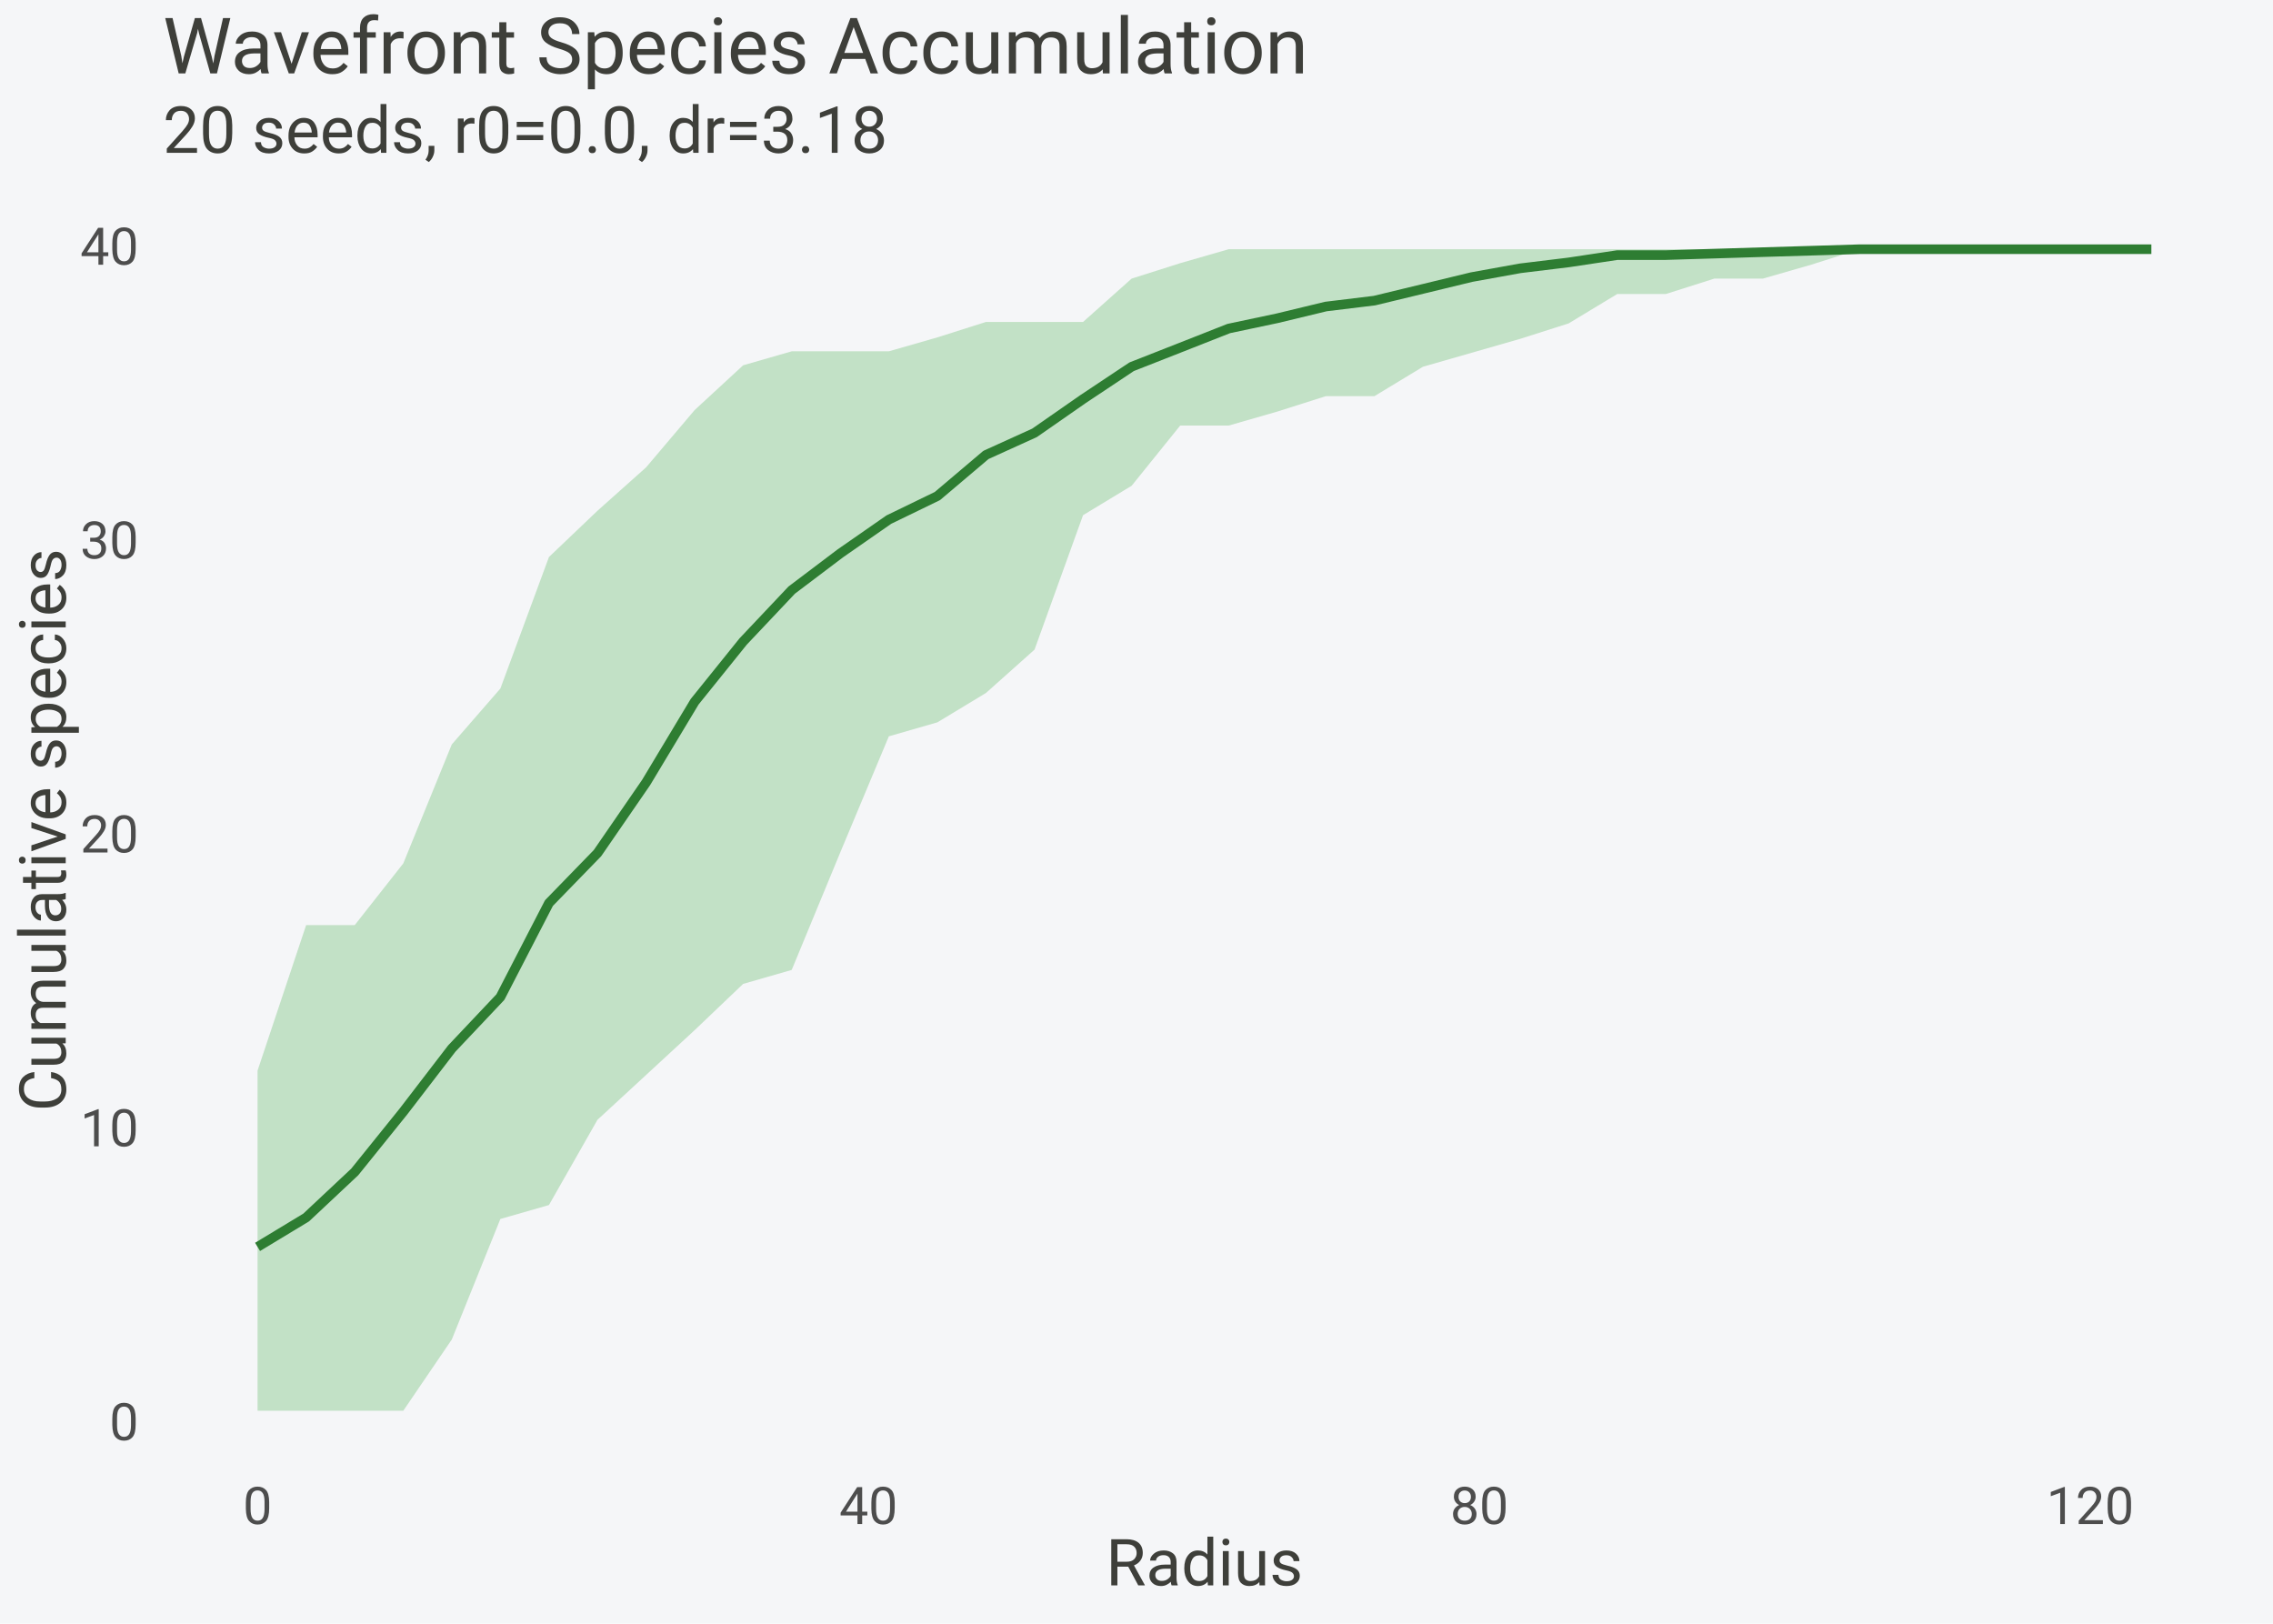
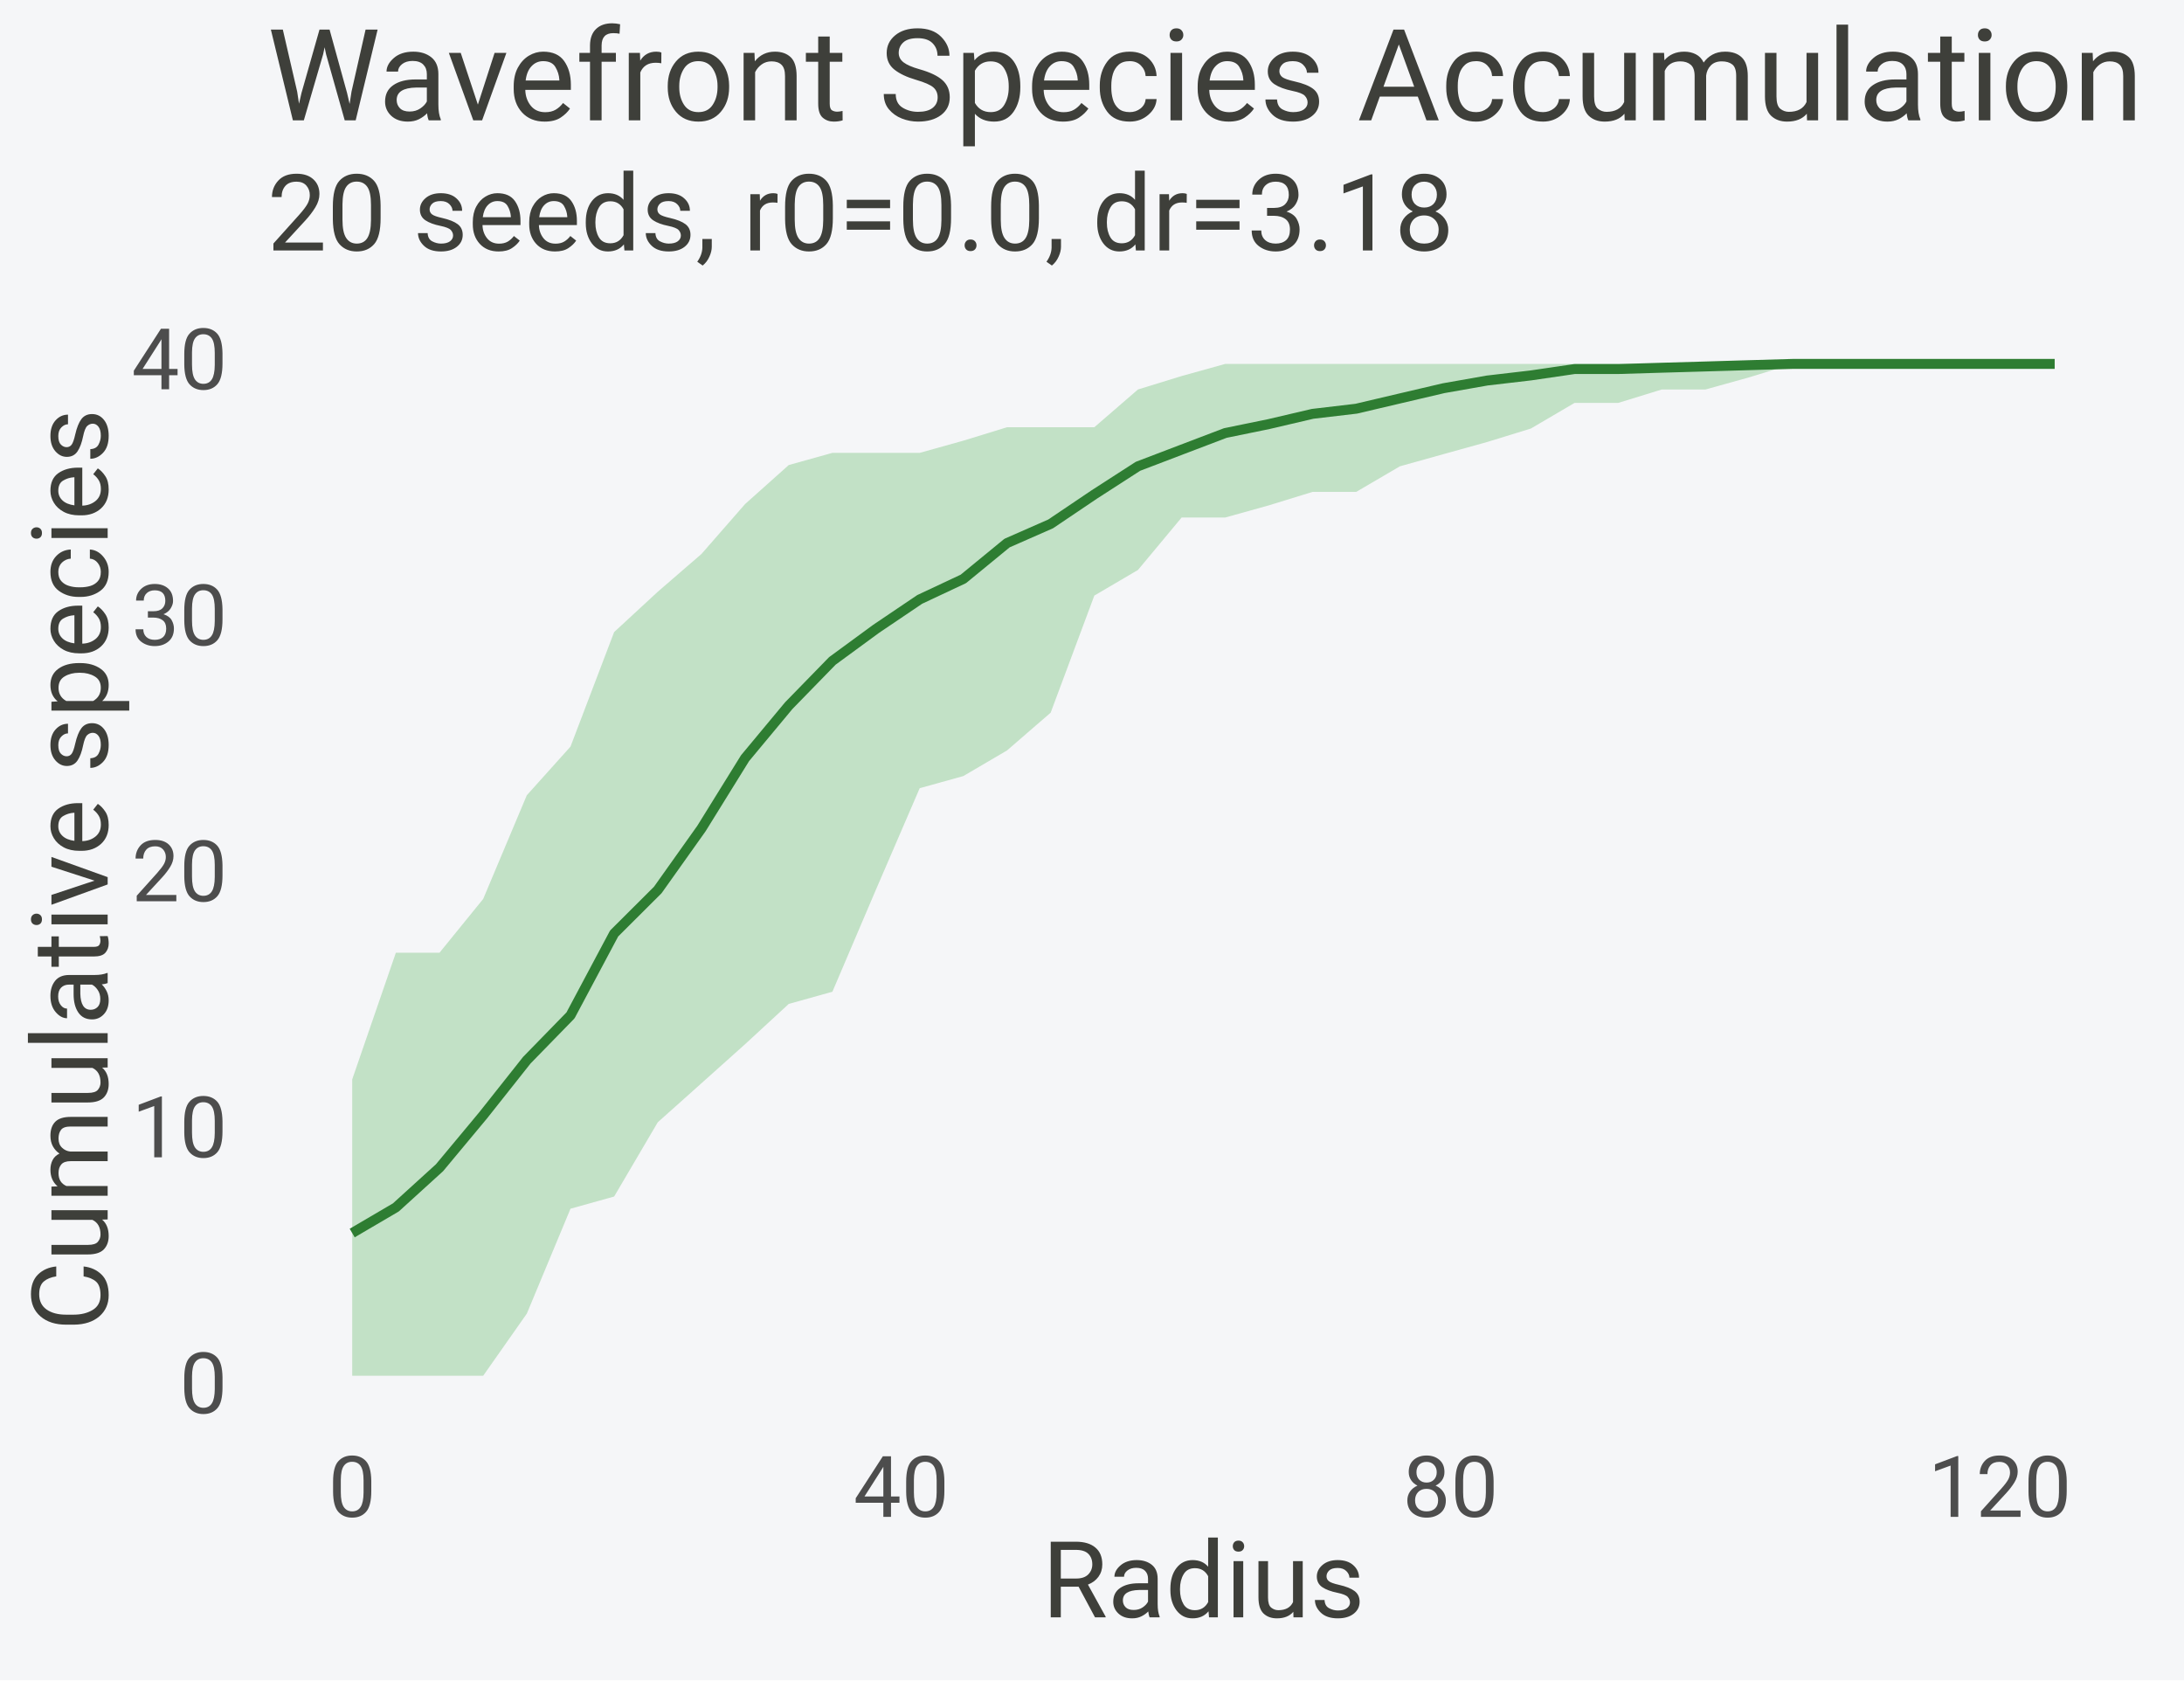
- <svg xmlns="http://www.w3.org/2000/svg" width="504.00pt" height="360.00pt" viewBox="0 0 504.00 360.00">
+ <svg xmlns="http://www.w3.org/2000/svg" width="468.00pt" height="360.00pt" viewBox="0 0 468.00 360.00">
  <g class="svglite">
    <defs>
      <style type="text/css">
    /* theme-aware-processed */
    .svglite line, .svglite polyline, .svglite polygon, .svglite path, .svglite circle {
      fill: none;
      stroke: #3E3F3A;
      stroke-linecap: round;
      stroke-linejoin: round;
      stroke-miterlimit: 10.00;
    }
    .svglite &gt; g &gt; rect {
      fill: none;
      stroke: #3E3F3A;
      stroke-linecap: round;
      stroke-linejoin: round;
      stroke-miterlimit: 10.00;
    }
    .svglite text {
      white-space: pre;
      fill: #3E3F3A;
    }
    .svglite g.glyphgroup path {
      fill: inherit;
      stroke: none;
    }
  </style>
    </defs>
-     <rect width="100%" height="100%" style="stroke: none; fill: #F5F6F8;" />
+     <rect class="svg-bg" width="100%" height="100%" style="stroke: none; fill: #F5F6F8;" />
    <defs>
-       <clipPath id="cpMC4wMHw1MDQuMDB8MC4wMHwzNjAuMDA=">
-         <rect x="0.00" y="0.00" width="504.00" height="360.00" />
+       <clipPath id="cpMC4wMHw0NjguMDB8MC4wMHwzNjAuMDA=">
+         <rect x="0.00" y="0.00" width="468.00" height="360.00" />
      </clipPath>
    </defs>
-     <g clip-path="url(#cpMC4wMHw1MDQuMDB8MC4wMHwzNjAuMDA=)">
-       <rect x="0.00" y="0.00" width="504.00" height="360.00" style="stroke-width: 1.16; stroke: none;" /> fill: #F5F6F8;' /&gt;
+     <g clip-path="url(#cpMC4wMHw0NjguMDB8MC4wMHwzNjAuMDA=)">
+       <rect x="0.00" y="0.00" width="468.00" height="360.00" style="stroke-width: 1.84; stroke: none;" /> fill: #F5F6F8;' /&gt;
</g>
    <defs>
-       <clipPath id="cpMzYuMTJ8NDk4LjAyfDQyLjM4fDMyNS42NQ==">
-         <rect x="36.12" y="42.38" width="461.90" height="283.28" />
+       <clipPath id="cpNTcuMjN8NDU4LjU0fDY3LjEzfDMwNS42MQ==">
+         <rect x="57.23" y="67.13" width="401.30" height="238.48" />
      </clipPath>
    </defs>
-     <g clip-path="url(#cpMzYuMTJ8NDk4LjAyfDQyLjM4fDMyNS42NQ==)">
-       <rect x="36.12" y="42.38" width="461.90" height="283.28" style="stroke-width: 1.16; stroke: none;" /> fill: #F5F6F8;' /&gt;
- <polygon points="57.11,237.36 67.88,205.11 78.65,205.11 89.42,191.43 100.18,165.04 110.95,152.66 121.72,123.50 132.48,113.24 143.25,103.63 154.02,90.92 164.78,80.99 175.55,77.89 186.32,77.89 197.09,77.89 207.85,74.80 218.62,71.38 229.39,71.38 240.15,71.38 250.92,61.77 261.69,58.35 272.45,55.25 283.22,55.25 293.99,55.25 304.76,55.25 315.52,55.25 326.29,55.25 337.06,55.25 347.82,55.25 358.59,55.25 369.36,55.25 380.12,55.25 390.89,55.25 401.66,55.25 412.42,55.25 423.19,55.25 433.96,55.25 444.73,55.25 455.49,55.25 466.26,55.25 477.03,55.25 477.03,55.25 466.26,55.25 455.49,55.25 444.73,55.25 433.96,55.25 423.19,55.25 412.42,55.25 401.66,58.67 390.89,61.77 380.12,61.77 369.36,65.19 358.59,65.19 347.82,71.70 337.06,75.13 326.29,78.22 315.52,81.31 304.76,87.83 293.99,87.83 283.22,91.25 272.45,94.35 261.69,94.35 250.92,107.70 240.15,114.22 229.39,144.03 218.62,153.64 207.85,160.15 197.09,163.25 186.32,188.98 175.55,215.04 164.78,218.14 154.02,228.40 143.25,238.34 132.48,248.27 121.72,267.17 110.95,270.26 100.18,296.98 89.42,312.78 78.65,312.78 67.88,312.78 57.11,312.78 " style="stroke-width: 0.00; stroke: none; stroke-linecap: butt; fill: #4CAF50; fill-opacity: 0.30;" />
-       <polyline points="57.11,237.36 67.88,205.11 78.65,205.11 89.42,191.43 100.18,165.04 110.95,152.66 121.72,123.50 132.48,113.24 143.25,103.63 154.02,90.92 164.78,80.99 175.55,77.89 186.32,77.89 197.09,77.89 207.85,74.80 218.62,71.38 229.39,71.38 240.15,71.38 250.92,61.77 261.69,58.35 272.45,55.25 283.22,55.25 293.99,55.25 304.76,55.25 315.52,55.25 326.29,55.25 337.06,55.25 347.82,55.25 358.59,55.25 369.36,55.25 380.12,55.25 390.89,55.25 401.66,55.25 412.42,55.25 423.19,55.25 433.96,55.25 444.73,55.25 455.49,55.25 466.26,55.25 477.03,55.25 " style="stroke-width: 1.16; stroke: none; stroke-linecap: butt;" />
-       <polyline points="477.03,55.25 466.26,55.25 455.49,55.25 444.73,55.25 433.96,55.25 423.19,55.25 412.42,55.25 401.66,58.67 390.89,61.77 380.12,61.77 369.36,65.19 358.59,65.19 347.82,71.70 337.06,75.13 326.29,78.22 315.52,81.31 304.76,87.83 293.99,87.83 283.22,91.25 272.45,94.35 261.69,94.35 250.92,107.70 240.15,114.22 229.39,144.03 218.62,153.64 207.85,160.15 197.09,163.25 186.32,188.98 175.55,215.04 164.78,218.14 154.02,228.40 143.25,238.34 132.48,248.27 121.72,267.17 110.95,270.26 100.18,296.98 89.42,312.78 78.65,312.78 67.88,312.78 57.11,312.78 " style="stroke-width: 1.16; stroke: none; stroke-linecap: butt;" />
-       <polyline points="57.11,276.45 67.88,269.94 78.65,259.84 89.42,246.48 100.18,232.47 110.95,221.07 121.72,200.22 132.48,189.15 143.25,173.51 154.02,155.59 164.78,142.23 175.55,130.83 186.32,122.69 197.09,115.20 207.85,109.98 218.62,100.86 229.39,95.97 240.15,88.48 250.92,81.31 261.69,77.08 272.45,72.84 283.22,70.56 293.99,67.96 304.76,66.65 315.52,64.05 326.29,61.44 337.06,59.49 347.82,58.18 358.59,56.56 369.36,56.56 380.12,56.23 390.89,55.90 401.66,55.58 412.42,55.25 423.19,55.25 433.96,55.25 444.73,55.25 455.49,55.25 466.26,55.25 477.03,55.25 " style="stroke-width: 2.13; stroke: #2E7D32; stroke-linecap: butt;" />
+     <g clip-path="url(#cpNTcuMjN8NDU4LjU0fDY3LjEzfDMwNS42MQ==)">
+       <rect x="57.23" y="67.13" width="401.30" height="238.48" style="stroke-width: 1.84; stroke: none;" /> fill: #F5F6F8;' /&gt;
+ <polygon points="75.47,231.28 84.83,204.13 94.18,204.13 103.54,192.61 112.89,170.39 122.25,159.97 131.60,135.43 140.95,126.79 150.31,118.70 159.66,108.00 169.02,99.64 178.37,97.03 187.73,97.03 197.08,97.03 206.43,94.42 215.79,91.54 225.14,91.54 234.50,91.54 243.85,83.45 253.21,80.57 262.56,77.97 271.92,77.97 281.27,77.97 290.62,77.97 299.98,77.97 309.33,77.97 318.69,77.97 328.04,77.97 337.40,77.97 346.75,77.97 356.10,77.97 365.46,77.97 374.81,77.97 384.17,77.97 393.52,77.97 402.88,77.97 412.23,77.97 421.59,77.97 430.94,77.97 440.29,77.97 440.29,77.97 430.94,77.97 421.59,77.97 412.23,77.97 402.88,77.97 393.52,77.97 384.17,77.97 374.81,80.85 365.46,83.45 356.10,83.45 346.75,86.33 337.40,86.33 328.04,91.82 318.69,94.70 309.33,97.30 299.98,99.91 290.62,105.39 281.27,105.39 271.92,108.27 262.56,110.88 253.21,110.88 243.85,122.12 234.50,127.61 225.14,152.70 215.79,160.79 206.43,166.28 197.08,168.88 187.73,190.55 178.37,212.49 169.02,215.10 159.66,223.73 150.31,232.10 140.95,240.46 131.60,256.37 122.25,258.98 112.89,281.46 103.54,294.77 94.18,294.77 84.83,294.77 75.47,294.77 " style="stroke-width: 0.00; stroke: none; stroke-linecap: butt; fill: #4CAF50; fill-opacity: 0.30;" />
+       <polyline points="75.47,231.28 84.83,204.13 94.18,204.13 103.54,192.61 112.89,170.39 122.25,159.97 131.60,135.43 140.95,126.79 150.31,118.70 159.66,108.00 169.02,99.64 178.37,97.03 187.73,97.03 197.08,97.03 206.43,94.42 215.79,91.54 225.14,91.54 234.50,91.54 243.85,83.45 253.21,80.57 262.56,77.97 271.92,77.97 281.27,77.97 290.62,77.97 299.98,77.97 309.33,77.97 318.69,77.97 328.04,77.97 337.40,77.97 346.75,77.97 356.10,77.97 365.46,77.97 374.81,77.97 384.17,77.97 393.52,77.97 402.88,77.97 412.23,77.97 421.59,77.97 430.94,77.97 440.29,77.97 " style="stroke-width: 1.84; stroke: none; stroke-linecap: butt;" />
+       <polyline points="440.29,77.97 430.94,77.97 421.59,77.97 412.23,77.97 402.88,77.97 393.52,77.97 384.17,77.97 374.81,80.85 365.46,83.45 356.10,83.45 346.75,86.33 337.40,86.33 328.04,91.82 318.69,94.70 309.33,97.30 299.98,99.91 290.62,105.39 281.27,105.39 271.92,108.27 262.56,110.88 253.21,110.88 243.85,122.12 234.50,127.61 225.14,152.70 215.79,160.79 206.43,166.28 197.08,168.88 187.73,190.55 178.37,212.49 169.02,215.10 159.66,223.73 150.31,232.10 140.95,240.46 131.60,256.37 122.25,258.98 112.89,281.46 103.54,294.77 94.18,294.77 84.83,294.77 75.47,294.77 " style="stroke-width: 1.84; stroke: none; stroke-linecap: butt;" />
+       <polyline points="75.47,264.19 84.83,258.70 94.18,250.20 103.54,238.96 112.89,227.16 122.25,217.56 131.60,200.01 140.95,190.69 150.31,177.52 159.66,162.44 169.02,151.19 178.37,141.60 187.73,134.74 197.08,128.43 206.43,124.04 215.79,116.36 225.14,112.25 234.50,105.94 243.85,99.91 253.21,96.34 262.56,92.78 271.92,90.86 281.27,88.67 290.62,87.57 299.98,85.37 309.33,83.18 318.69,81.53 328.04,80.44 337.40,79.07 346.75,79.07 356.10,78.79 365.46,78.52 374.81,78.24 384.17,77.97 393.52,77.97 402.88,77.97 412.23,77.97 421.59,77.97 430.94,77.97 440.29,77.97 " style="stroke-width: 2.13; stroke: #2E7D32; stroke-linecap: butt;" />
    </g>
-     <g clip-path="url(#cpMC4wMHw1MDQuMDB8MC4wMHwzNjAuMDA=)">
-       <text x="30.74" y="319.31" text-anchor="end" style="font-size: 0.96em;fill: #4D4D4D; font-family: &quot;Roboto&quot;, -apple-system, BlinkMacSystemFont, &quot;Segoe UI&quot;, system-ui, sans-serif;">0</text>
-       <text x="30.74" y="254.15" text-anchor="end" style="font-size: 0.96em;fill: #4D4D4D; font-family: &quot;Roboto&quot;, -apple-system, BlinkMacSystemFont, &quot;Segoe UI&quot;, system-ui, sans-serif;">10</text>
-       <text x="30.74" y="189.00" text-anchor="end" style="font-size: 0.96em;fill: #4D4D4D; font-family: &quot;Roboto&quot;, -apple-system, BlinkMacSystemFont, &quot;Segoe UI&quot;, system-ui, sans-serif;">20</text>
-       <text x="30.74" y="123.84" text-anchor="end" style="font-size: 0.96em;fill: #4D4D4D; font-family: &quot;Roboto&quot;, -apple-system, BlinkMacSystemFont, &quot;Segoe UI&quot;, system-ui, sans-serif;">30</text>
-       <text x="30.74" y="58.69" text-anchor="end" style="font-size: 0.96em;fill: #4D4D4D; font-family: &quot;Roboto&quot;, -apple-system, BlinkMacSystemFont, &quot;Segoe UI&quot;, system-ui, sans-serif;">40</text>
-       <text x="57.11" y="337.90" text-anchor="middle" style="font-size: 0.96em;fill: #4D4D4D; font-family: &quot;Roboto&quot;, -apple-system, BlinkMacSystemFont, &quot;Segoe UI&quot;, system-ui, sans-serif;">0</text>
-       <text x="192.57" y="337.90" text-anchor="middle" style="font-size: 0.96em;fill: #4D4D4D; font-family: &quot;Roboto&quot;, -apple-system, BlinkMacSystemFont, &quot;Segoe UI&quot;, system-ui, sans-serif;">40</text>
-       <text x="328.02" y="337.90" text-anchor="middle" style="font-size: 0.96em;fill: #4D4D4D; font-family: &quot;Roboto&quot;, -apple-system, BlinkMacSystemFont, &quot;Segoe UI&quot;, system-ui, sans-serif;">80</text>
-       <text x="463.47" y="337.90" text-anchor="middle" style="font-size: 0.96em;fill: #4D4D4D; font-family: &quot;Roboto&quot;, -apple-system, BlinkMacSystemFont, &quot;Segoe UI&quot;, system-ui, sans-serif;">120</text>
-       <text x="267.07" y="351.50" text-anchor="middle" style="font-size: 1.2em; font-family: &quot;Roboto&quot;, -apple-system, BlinkMacSystemFont, &quot;Segoe UI&quot;, system-ui, sans-serif;">Radius</text>
-       <text transform="translate(14.57,184.01) rotate(-90)" text-anchor="middle" style="font-size: 1.2em; font-family: &quot;Roboto&quot;, -apple-system, BlinkMacSystemFont, &quot;Segoe UI&quot;, system-ui, sans-serif;">Cumulative species</text>
-       <text x="36.12" y="33.88" style="font-size: 1.2em; font-family: &quot;Roboto&quot;, -apple-system, BlinkMacSystemFont, &quot;Segoe UI&quot;, system-ui, sans-serif;">20 seeds, r0=0.0, dr=3.18</text>
-       <text x="36.12" y="16.28" style="font-size: 1.44em; font-family: &quot;Roboto&quot;, -apple-system, BlinkMacSystemFont, &quot;Segoe UI&quot;, system-ui, sans-serif;">Wavefront Species Accumulation</text>
+     <g clip-path="url(#cpMC4wMHw0NjguMDB8MC4wMHwzNjAuMDA=)">
+       <text x="48.71" y="302.81" text-anchor="end" style="font-size: 1.52em;fill: #4D4D4D; font-family: &quot;Roboto&quot;, -apple-system, BlinkMacSystemFont, &quot;Segoe UI&quot;, system-ui, sans-serif;">0</text>
+       <text x="48.71" y="247.96" text-anchor="end" style="font-size: 1.52em;fill: #4D4D4D; font-family: &quot;Roboto&quot;, -apple-system, BlinkMacSystemFont, &quot;Segoe UI&quot;, system-ui, sans-serif;">10</text>
+       <text x="48.71" y="193.11" text-anchor="end" style="font-size: 1.52em;fill: #4D4D4D; font-family: &quot;Roboto&quot;, -apple-system, BlinkMacSystemFont, &quot;Segoe UI&quot;, system-ui, sans-serif;">20</text>
+       <text x="48.71" y="138.26" text-anchor="end" style="font-size: 1.52em;fill: #4D4D4D; font-family: &quot;Roboto&quot;, -apple-system, BlinkMacSystemFont, &quot;Segoe UI&quot;, system-ui, sans-serif;">30</text>
+       <text x="48.71" y="83.41" text-anchor="end" style="font-size: 1.52em;fill: #4D4D4D; font-family: &quot;Roboto&quot;, -apple-system, BlinkMacSystemFont, &quot;Segoe UI&quot;, system-ui, sans-serif;">40</text>
+       <text x="75.47" y="325.00" text-anchor="middle" style="font-size: 1.52em;fill: #4D4D4D; font-family: &quot;Roboto&quot;, -apple-system, BlinkMacSystemFont, &quot;Segoe UI&quot;, system-ui, sans-serif;">0</text>
+       <text x="193.15" y="325.00" text-anchor="middle" style="font-size: 1.52em;fill: #4D4D4D; font-family: &quot;Roboto&quot;, -apple-system, BlinkMacSystemFont, &quot;Segoe UI&quot;, system-ui, sans-serif;">40</text>
+       <text x="310.84" y="325.00" text-anchor="middle" style="font-size: 1.52em;fill: #4D4D4D; font-family: &quot;Roboto&quot;, -apple-system, BlinkMacSystemFont, &quot;Segoe UI&quot;, system-ui, sans-serif;">80</text>
+       <text x="428.52" y="325.00" text-anchor="middle" style="font-size: 1.52em;fill: #4D4D4D; font-family: &quot;Roboto&quot;, -apple-system, BlinkMacSystemFont, &quot;Segoe UI&quot;, system-ui, sans-serif;">120</text>
+       <text x="257.88" y="346.53" text-anchor="middle" style="font-size: 1.9em; font-family: &quot;Roboto&quot;, -apple-system, BlinkMacSystemFont, &quot;Segoe UI&quot;, system-ui, sans-serif;">Radius</text>
+       <text transform="translate(23.07,186.37) rotate(-90)" text-anchor="middle" style="font-size: 1.9em; font-family: &quot;Roboto&quot;, -apple-system, BlinkMacSystemFont, &quot;Segoe UI&quot;, system-ui, sans-serif;">Cumulative species</text>
+       <text x="57.23" y="53.66" style="font-size: 1.9em; font-family: &quot;Roboto&quot;, -apple-system, BlinkMacSystemFont, &quot;Segoe UI&quot;, system-ui, sans-serif;">20 seeds, r0=0.0, dr=3.18</text>
+       <text x="57.23" y="25.79" style="font-size: 2.28em; font-family: &quot;Roboto&quot;, -apple-system, BlinkMacSystemFont, &quot;Segoe UI&quot;, system-ui, sans-serif;">Wavefront Species Accumulation</text>
    </g>
  </g>
</svg>
